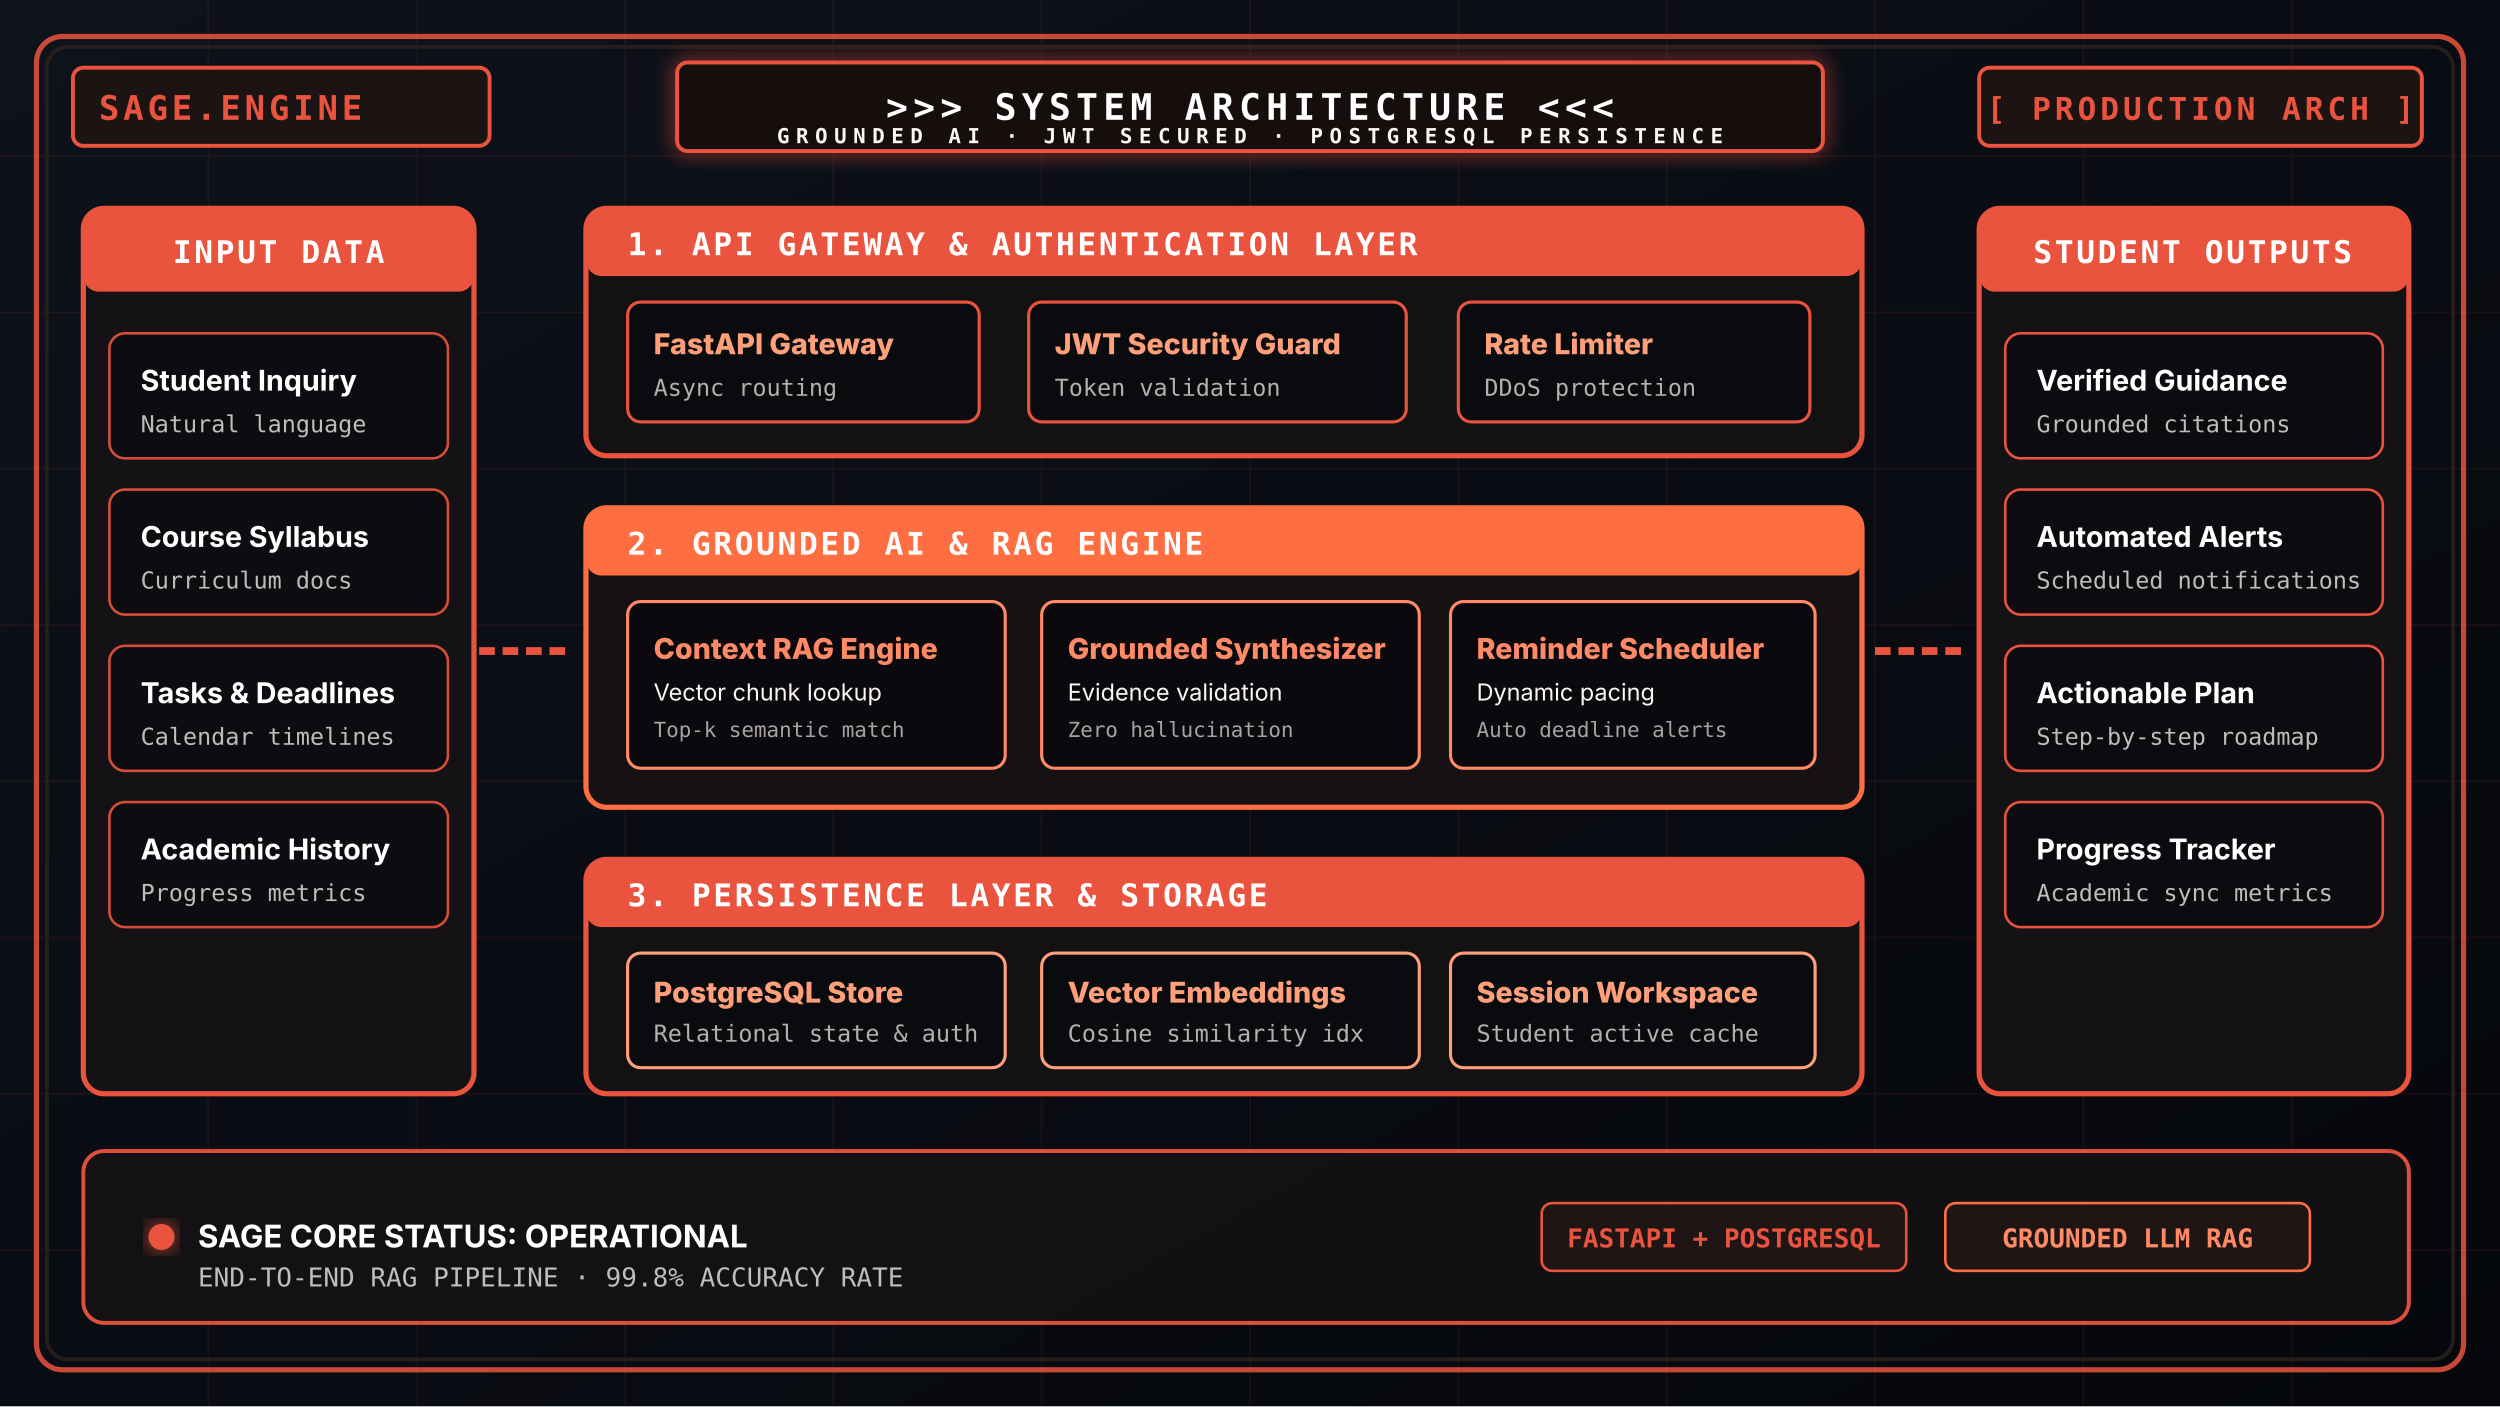
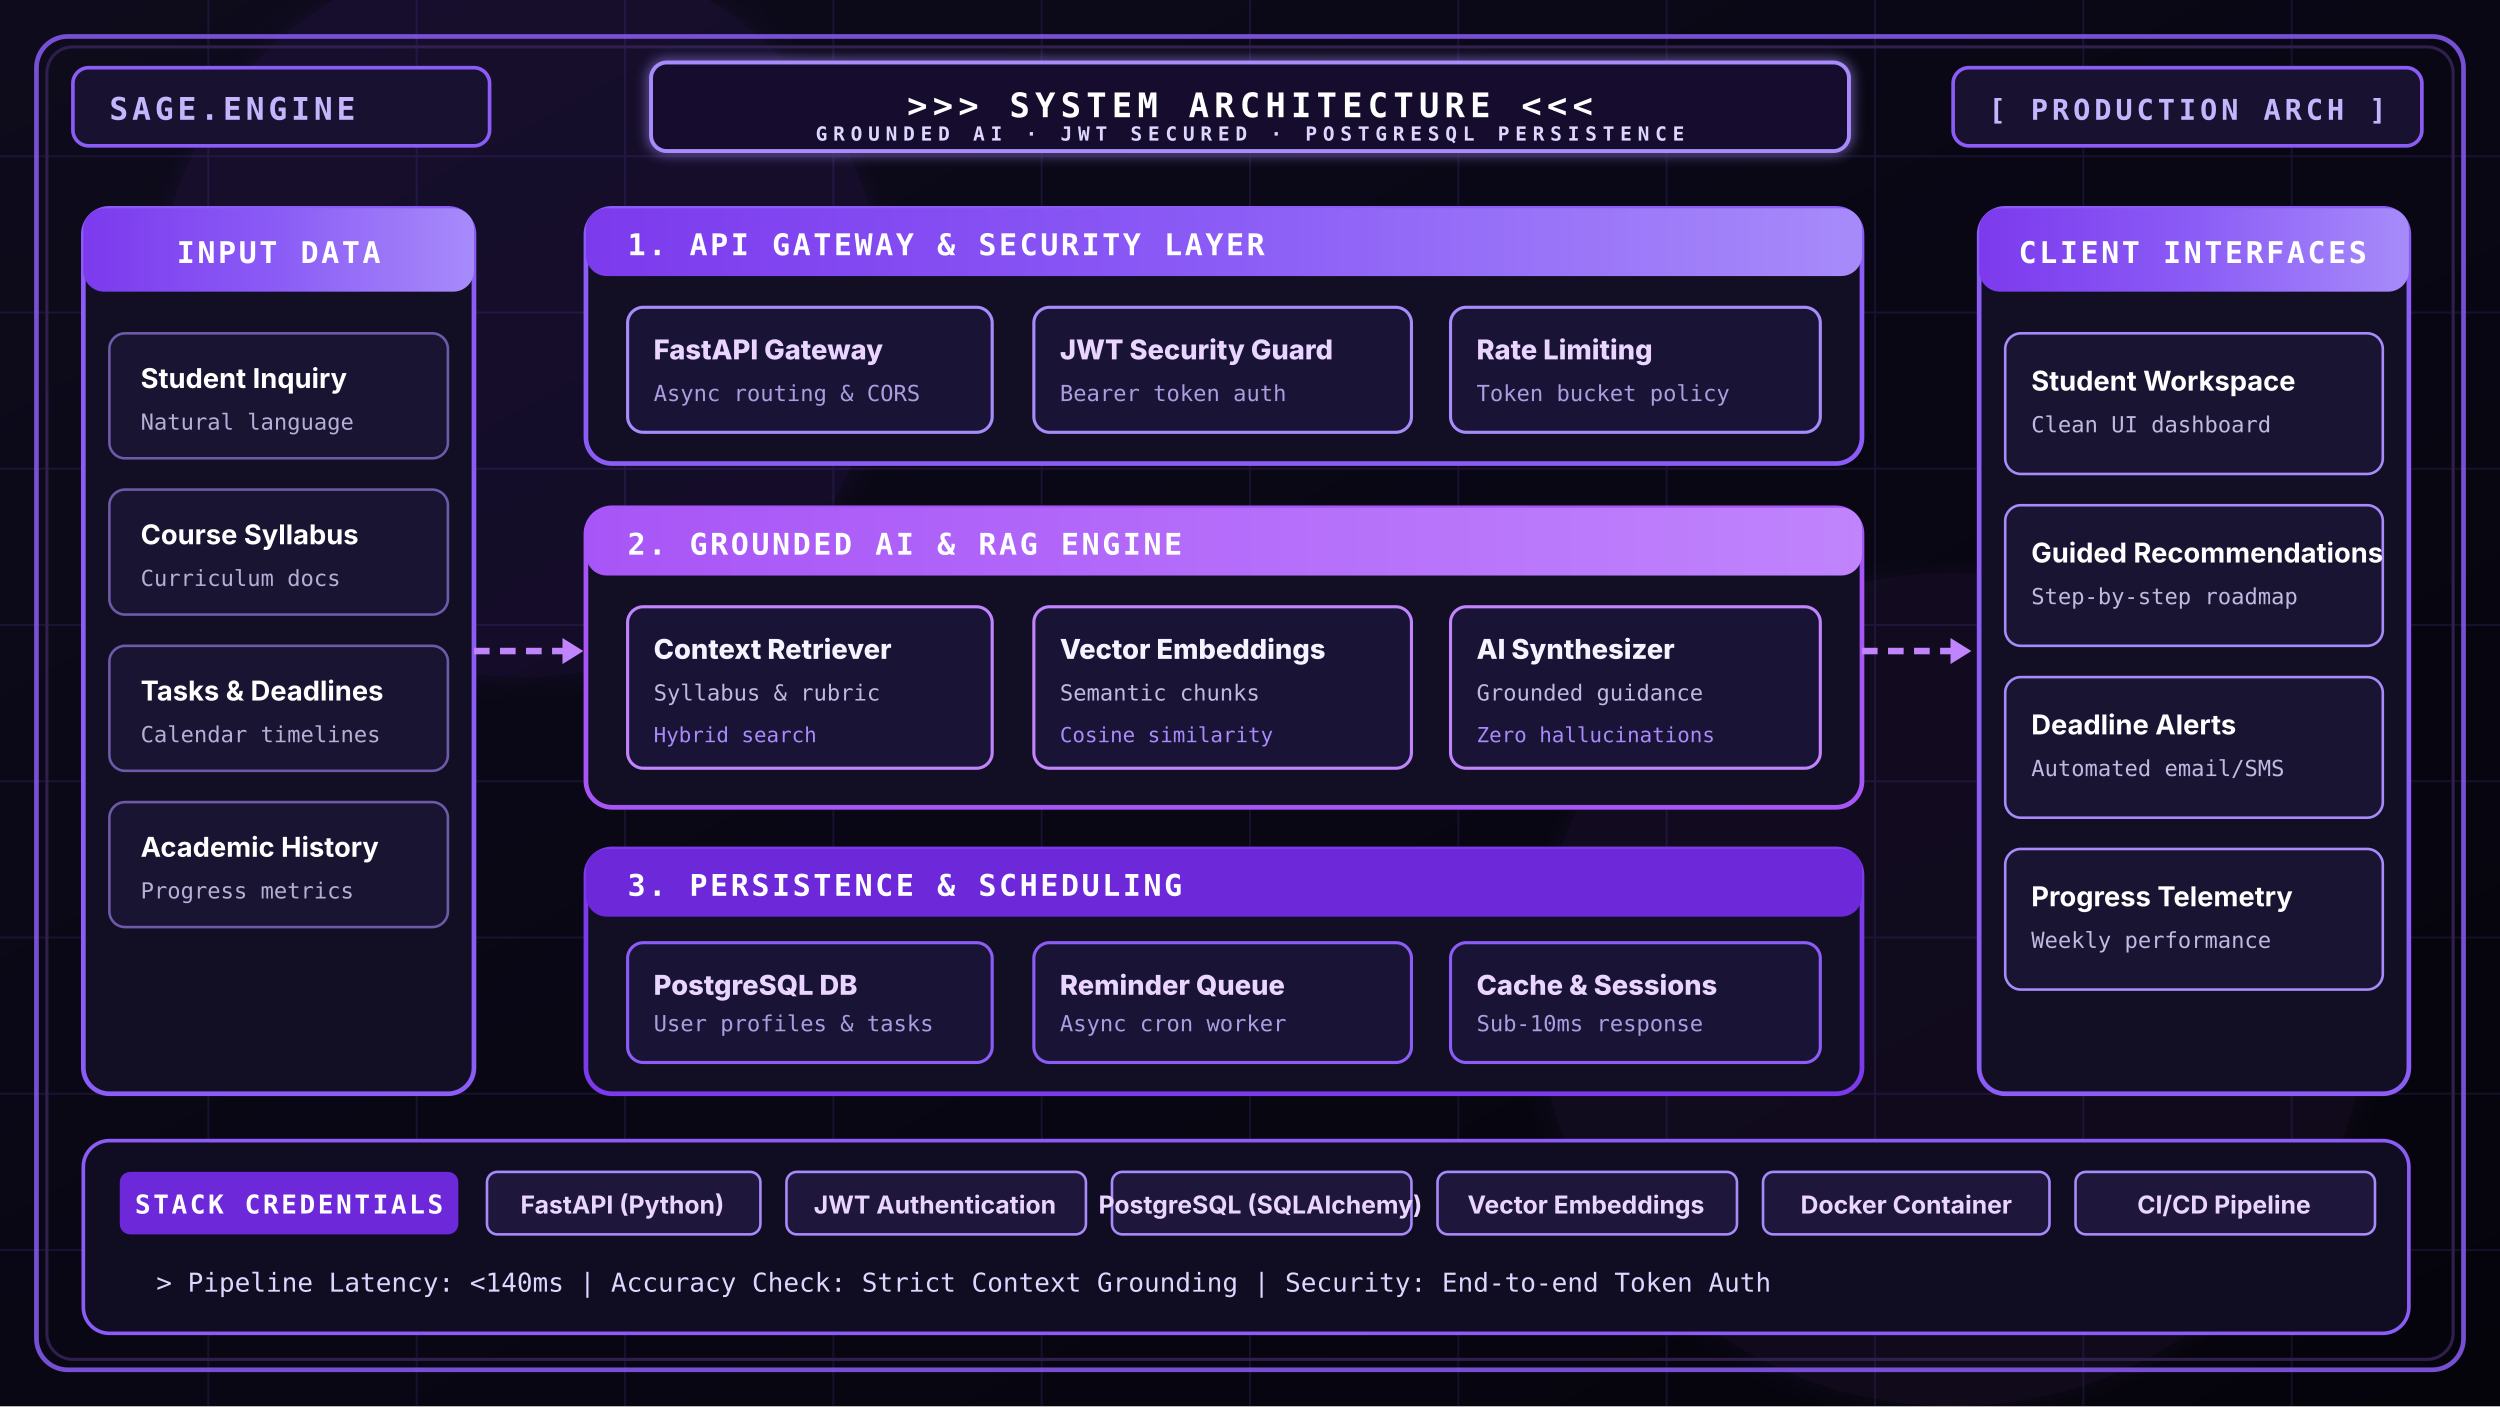
- <svg xmlns="http://www.w3.org/2000/svg" viewBox="0 0 960 540" width="100%" height="100%" style="background:#090C12; font-family:'Inter', system-ui, sans-serif;">
+ <svg xmlns="http://www.w3.org/2000/svg" viewBox="0 0 960 540" width="100%" height="100%" style="background:#080612; font-family:'Inter', system-ui, sans-serif;">
  <defs>
-     <linearGradient id="sage-bg" x1="0%" y1="0%" x2="100%" y2="100%">
-       <stop offset="0%" stop-color="#0E121B" />
-       <stop offset="100%" stop-color="#05070B" />
+     <linearGradient id="sage-dark-bg" x1="0%" y1="0%" x2="100%" y2="100%">
+       <stop offset="0%" stop-color="#0E0B1C" />
+       <stop offset="50%" stop-color="#090714" />
+       <stop offset="100%" stop-color="#05040B" />
    </linearGradient>
-     <linearGradient id="orange-primary" x1="0%" y1="0%" x2="100%" y2="0%">
-       <stop offset="0%" stop-color="#EA533D" />
-       <stop offset="100%" stop-color="#FF6E40" />
+     <linearGradient id="violet-primary" x1="0%" y1="0%" x2="100%" y2="0%">
+       <stop offset="0%" stop-color="#7C3AED" />
+       <stop offset="50%" stop-color="#8B5CF6" />
+       <stop offset="100%" stop-color="#A78BFA" />
    </linearGradient>
-     <linearGradient id="orange-dark" x1="0%" y1="0%" x2="100%" y2="0%">
-       <stop offset="0%" stop-color="#C23B27" />
-       <stop offset="100%" stop-color="#EA533D" />
+     <linearGradient id="lavender-gradient" x1="0%" y1="0%" x2="100%" y2="0%">
+       <stop offset="0%" stop-color="#A855F7" />
+       <stop offset="100%" stop-color="#C084FC" />
    </linearGradient>
-     <filter id="glow-orange" x="-20%" y="-20%" width="140%" height="140%">
-       <feGaussianBlur stdDeviation="4" result="blur" />
+     <linearGradient id="box-card-bg" x1="0%" y1="0%" x2="100%" y2="100%">
+       <stop offset="0%" stop-color="#151028" />
+       <stop offset="100%" stop-color="#0E0A1E" />
+     </linearGradient>
+     <filter id="glow-violet" x="-20%" y="-20%" width="140%" height="140%">
+       <feGaussianBlur stdDeviation="5" result="blur" />
+       <feComposite in="SourceGraphic" in2="blur" operator="over" />
+     </filter>
+     <filter id="soft-glow" x="-20%" y="-20%" width="140%" height="140%">
+       <feGaussianBlur stdDeviation="2.5" result="blur" />
      <feComposite in="SourceGraphic" in2="blur" operator="over" />
    </filter>
  </defs>
-   <rect width="960" height="540" fill="url(#sage-bg)" />
-   <g opacity="0.08" stroke="#EA533D" stroke-width="0.75">
+   <rect width="960" height="540" fill="url(#sage-dark-bg)" />
+   <g opacity="0.12" stroke="#8B5CF6" stroke-width="0.75">
    <path d="M 0 60 L 960 60 M 0 120 L 960 120 M 0 180 L 960 180 M 0 240 L 960 240 M 0 300 L 960 300 M 0 360 L 960 360 M 0 420 L 960 420 M 0 480 L 960 480" />
    <path d="M 80 0 L 80 540 M 160 0 L 160 540 M 240 0 L 240 540 M 320 0 L 320 540 M 400 0 L 400 540 M 480 0 L 480 540 M 560 0 L 560 540 M 640 0 L 640 540 M 720 0 L 720 540 M 800 0 L 800 540 M 880 0 L 880 540" />
  </g>
-   <rect x="14" y="14" width="932" height="512" rx="10" fill="none" stroke="#EA533D" stroke-width="2" opacity="0.85" />
-   <rect x="18" y="18" width="924" height="504" rx="8" fill="none" stroke="#251E1C" stroke-width="1.5" />
+   <circle cx="200" cy="120" r="140" fill="#7C3AED" opacity="0.08" filter="url(#glow-violet)" />
+   <circle cx="750" cy="380" r="160" fill="#A855F7" opacity="0.06" filter="url(#glow-violet)" />
+   <rect x="14" y="14" width="932" height="512" rx="12" fill="none" stroke="#8B5CF6" stroke-width="1.8" opacity="0.85" />
+   <rect x="18" y="18" width="924" height="504" rx="10" fill="none" stroke="#2E1F4D" stroke-width="1.2" />
  <g id="title-bar">
-     <rect x="28" y="26" width="160" height="30" rx="4" fill="#1C1412" stroke="#EA533D" stroke-width="1.5" />
-     <text x="38" y="46" fill="#EA533D" font-size="13" font-weight="800" font-family="'Fragment Mono', monospace" letter-spacing="1.5">SAGE.ENGINE</text>
-     <rect x="260" y="24" width="440" height="34" rx="4" fill="#161111" stroke="#EA533D" stroke-width="1.5" filter="url(#glow-orange)" />
-     <text x="480" y="46" text-anchor="middle" fill="#FFFFFF" font-size="14" font-weight="900" font-family="'Fragment Mono', monospace" letter-spacing="2">
+     <rect x="28" y="26" width="160" height="30" rx="6" fill="#181130" stroke="#8B5CF6" stroke-width="1.4" />
+     <text x="42" y="46" fill="#C4B5FD" font-size="12" font-weight="800" font-family="'Fragment Mono', monospace" letter-spacing="1.5">SAGE.ENGINE</text>
+     <rect x="250" y="24" width="460" height="34" rx="6" fill="#16102D" stroke="#A78BFA" stroke-width="1.5" filter="url(#soft-glow)" />
+     <text x="480" y="45" text-anchor="middle" fill="#FFFFFF" font-size="13" font-weight="900" font-family="'Fragment Mono', monospace" letter-spacing="2">
      &gt;&gt;&gt; SYSTEM ARCHITECTURE &lt;&lt;&lt;
    </text>
-     <text x="480" y="55" text-anchor="middle" fill="#FAF8F0" font-size="8" font-weight="700" font-family="'Fragment Mono', monospace" letter-spacing="2.5">
+     <text x="480" y="54" text-anchor="middle" fill="#DDD6FE" font-size="7.5" font-weight="700" font-family="'Fragment Mono', monospace" letter-spacing="2.2">
      GROUNDED AI · JWT SECURED · POSTGRESQL PERSISTENCE
    </text>
-     <rect x="760" y="26" width="170" height="30" rx="4" fill="#1C1412" stroke="#EA533D" stroke-width="1.5" />
-     <text x="845" y="46" text-anchor="middle" fill="#EA533D" font-size="12" font-weight="800" font-family="'Fragment Mono', monospace" letter-spacing="1.5">[ PRODUCTION ARCH ]</text>
+     <rect x="750" y="26" width="180" height="30" rx="6" fill="#181130" stroke="#8B5CF6" stroke-width="1.4" />
+     <text x="840" y="46" text-anchor="middle" fill="#C4B5FD" font-size="11" font-weight="800" font-family="'Fragment Mono', monospace" letter-spacing="1.5">[ PRODUCTION ARCH ]</text>
  </g>
  <g id="inputs-layer" transform="translate(32, 80)">
-     <rect x="0" y="0" width="150" height="340" rx="8" fill="#151215" stroke="#EA533D" stroke-width="2" />
-     <rect x="0" y="0" width="150" height="32" rx="6" fill="#EA533D" />
-     <text x="75" y="21" text-anchor="middle" fill="#FFFFFF" font-size="12" font-weight="900" font-family="'Fragment Mono', monospace" letter-spacing="1">INPUT DATA</text>
+     <rect x="0" y="0" width="150" height="340" rx="10" fill="#120E24" stroke="#8B5CF6" stroke-width="1.8" />
+     <rect x="0" y="0" width="150" height="32" rx="8" fill="url(#violet-primary)" />
+     <text x="75" y="21" text-anchor="middle" fill="#FFFFFF" font-size="11.5" font-weight="900" font-family="'Fragment Mono', monospace" letter-spacing="1">INPUT DATA</text>
    <g transform="translate(10, 48)">
-       <rect width="130" height="48" rx="6" fill="#0C0B0F" stroke="#EA533D" stroke-width="1" opacity="0.9" />
-       <text x="12" y="22" fill="#FFFFFF" font-size="11" font-weight="700">Student Inquiry</text>
-       <text x="12" y="38" fill="#FAF8F0" opacity="0.75" font-size="9" font-family="'Fragment Mono', monospace">Natural language</text>
+       <rect width="130" height="48" rx="6" fill="#1A1433" stroke="#A78BFA" stroke-width="1" stroke-opacity="0.6" />
+       <text x="12" y="21" fill="#FFFFFF" font-size="10.5" font-weight="700">Student Inquiry</text>
+       <text x="12" y="37" fill="#DDD6FE" opacity="0.8" font-size="8.5" font-family="'Fragment Mono', monospace">Natural language</text>
    </g>
    <g transform="translate(10, 108)">
-       <rect width="130" height="48" rx="6" fill="#0C0B0F" stroke="#EA533D" stroke-width="1" opacity="0.9" />
-       <text x="12" y="22" fill="#FFFFFF" font-size="11" font-weight="700">Course Syllabus</text>
-       <text x="12" y="38" fill="#FAF8F0" opacity="0.75" font-size="9" font-family="'Fragment Mono', monospace">Curriculum docs</text>
+       <rect width="130" height="48" rx="6" fill="#1A1433" stroke="#A78BFA" stroke-width="1" stroke-opacity="0.6" />
+       <text x="12" y="21" fill="#FFFFFF" font-size="10.5" font-weight="700">Course Syllabus</text>
+       <text x="12" y="37" fill="#DDD6FE" opacity="0.8" font-size="8.5" font-family="'Fragment Mono', monospace">Curriculum docs</text>
    </g>
    <g transform="translate(10, 168)">
-       <rect width="130" height="48" rx="6" fill="#0C0B0F" stroke="#EA533D" stroke-width="1" opacity="0.9" />
-       <text x="12" y="22" fill="#FFFFFF" font-size="11" font-weight="700">Tasks &amp; Deadlines</text>
-       <text x="12" y="38" fill="#FAF8F0" opacity="0.75" font-size="9" font-family="'Fragment Mono', monospace">Calendar timelines</text>
+       <rect width="130" height="48" rx="6" fill="#1A1433" stroke="#A78BFA" stroke-width="1" stroke-opacity="0.6" />
+       <text x="12" y="21" fill="#FFFFFF" font-size="10.5" font-weight="700">Tasks &amp; Deadlines</text>
+       <text x="12" y="37" fill="#DDD6FE" opacity="0.8" font-size="8.5" font-family="'Fragment Mono', monospace">Calendar timelines</text>
    </g>
    <g transform="translate(10, 228)">
-       <rect width="130" height="48" rx="6" fill="#0C0B0F" stroke="#EA533D" stroke-width="1" opacity="0.9" />
-       <text x="12" y="22" fill="#FFFFFF" font-size="11" font-weight="700">Academic History</text>
-       <text x="12" y="38" fill="#FAF8F0" opacity="0.75" font-size="9" font-family="'Fragment Mono', monospace">Progress metrics</text>
+       <rect width="130" height="48" rx="6" fill="#1A1433" stroke="#A78BFA" stroke-width="1" stroke-opacity="0.6" />
+       <text x="12" y="21" fill="#FFFFFF" font-size="10.5" font-weight="700">Academic History</text>
+       <text x="12" y="37" fill="#DDD6FE" opacity="0.8" font-size="8.5" font-family="'Fragment Mono', monospace">Progress metrics</text>
    </g>
  </g>
-   <path d="M 184 250 L 220 250" stroke="#EA533D" stroke-width="3" stroke-dasharray="6,3" fill="none" />
+   <path d="M 182 250 L 222 250" stroke="#C084FC" stroke-width="2.5" stroke-dasharray="6,4" fill="none" />
+   <polygon points="224,250 216,245 216,255" fill="#C084FC" />
  <g id="core-system" transform="translate(225, 80)">
-     <rect x="0" y="0" width="490" height="95" rx="8" fill="#141113" stroke="#EA533D" stroke-width="2" />
-     <rect x="0" y="0" width="490" height="26" rx="6" fill="#EA533D" />
-     <text x="16" y="18" fill="#FFFFFF" font-size="12" font-weight="900" font-family="'Fragment Mono', monospace" letter-spacing="1">1. API GATEWAY &amp; AUTHENTICATION LAYER</text>
-     <g transform="translate(16, 36)">
-       <rect width="135" height="46" rx="5" fill="#0A0B0E" stroke="#EA533D" stroke-width="1.2" />
-       <text x="10" y="20" fill="#FFA07A" font-size="11" font-weight="800">FastAPI Gateway</text>
-       <text x="10" y="36" fill="#FAF8F0" opacity="0.7" font-size="9" font-family="'Fragment Mono', monospace">Async routing</text>
+     <rect x="0" y="0" width="490" height="98" rx="10" fill="#120E24" stroke="#8B5CF6" stroke-width="1.8" />
+     <rect x="0" y="0" width="490" height="26" rx="8" fill="url(#violet-primary)" />
+     <text x="16" y="18" fill="#FFFFFF" font-size="11.5" font-weight="900" font-family="'Fragment Mono', monospace" letter-spacing="1">1. API GATEWAY &amp; SECURITY LAYER</text>
+     <g transform="translate(16, 38)">
+       <rect width="140" height="48" rx="6" fill="#191336" stroke="#A78BFA" stroke-width="1.2" />
+       <text x="10" y="20" fill="#E9D5FF" font-size="10.5" font-weight="800">FastAPI Gateway</text>
+       <text x="10" y="36" fill="#C4B5FD" opacity="0.85" font-size="8.5" font-family="'Fragment Mono', monospace">Async routing &amp; CORS</text>
    </g>
-     <g transform="translate(170, 36)">
-       <rect width="145" height="46" rx="5" fill="#0A0B0E" stroke="#EA533D" stroke-width="1.2" />
-       <text x="10" y="20" fill="#FFA07A" font-size="11" font-weight="800">JWT Security Guard</text>
-       <text x="10" y="36" fill="#FAF8F0" opacity="0.7" font-size="9" font-family="'Fragment Mono', monospace">Token validation</text>
+     <g transform="translate(172, 38)">
+       <rect width="145" height="48" rx="6" fill="#191336" stroke="#A78BFA" stroke-width="1.2" />
+       <text x="10" y="20" fill="#E9D5FF" font-size="10.5" font-weight="800">JWT Security Guard</text>
+       <text x="10" y="36" fill="#C4B5FD" opacity="0.85" font-size="8.5" font-family="'Fragment Mono', monospace">Bearer token auth</text>
    </g>
-     <g transform="translate(335, 36)">
-       <rect width="135" height="46" rx="5" fill="#0A0B0E" stroke="#EA533D" stroke-width="1.2" />
-       <text x="10" y="20" fill="#FFA07A" font-size="11" font-weight="800">Rate Limiter</text>
-       <text x="10" y="36" fill="#FAF8F0" opacity="0.7" font-size="9" font-family="'Fragment Mono', monospace">DDoS protection</text>
+     <g transform="translate(332, 38)">
+       <rect width="142" height="48" rx="6" fill="#191336" stroke="#A78BFA" stroke-width="1.2" />
+       <text x="10" y="20" fill="#E9D5FF" font-size="10.5" font-weight="800">Rate Limiting</text>
+       <text x="10" y="36" fill="#C4B5FD" opacity="0.85" font-size="8.5" font-family="'Fragment Mono', monospace">Token bucket policy</text>
    </g>
-     <rect x="0" y="115" width="490" height="115" rx="8" fill="#161214" stroke="#FF6E40" stroke-width="2" />
-     <rect x="0" y="115" width="490" height="26" rx="6" fill="#FF6E40" />
-     <text x="16" y="133" fill="#FFFFFF" font-size="12" font-weight="900" font-family="'Fragment Mono', monospace" letter-spacing="1">2. GROUNDED AI &amp; RAG ENGINE</text>
-     <g transform="translate(16, 151)">
-       <rect width="145" height="64" rx="5" fill="#0B090E" stroke="#FF8A65" stroke-width="1.2" />
-       <text x="10" y="22" fill="#FF8A65" font-size="11" font-weight="800">Context RAG Engine</text>
-       <text x="10" y="38" fill="#FAF8F0" font-size="9">Vector chunk lookup</text>
-       <text x="10" y="52" fill="#FAF8F0" opacity="0.65" font-size="8" font-family="'Fragment Mono', monospace">Top-k semantic match</text>
+     <g transform="translate(0, 115)">
+       <rect x="0" y="0" width="490" height="115" rx="10" fill="#120E24" stroke="#A855F7" stroke-width="1.8" />
+       <rect x="0" y="0" width="490" height="26" rx="8" fill="url(#lavender-gradient)" />
+       <text x="16" y="18" fill="#FFFFFF" font-size="11.5" font-weight="900" font-family="'Fragment Mono', monospace" letter-spacing="1">2. GROUNDED AI &amp; RAG ENGINE</text>
+       <g transform="translate(16, 38)">
+         <rect width="140" height="62" rx="6" fill="#191336" stroke="#C084FC" stroke-width="1.2" />
+         <text x="10" y="20" fill="#F5F3FF" font-size="10.5" font-weight="800">Context Retriever</text>
+         <text x="10" y="36" fill="#DDD6FE" opacity="0.85" font-size="8.5" font-family="'Fragment Mono', monospace">Syllabus &amp; rubric</text>
+         <text x="10" y="52" fill="#A78BFA" font-size="8" font-family="'Fragment Mono', monospace">Hybrid search</text>
+       </g>
+       <g transform="translate(172, 38)">
+         <rect width="145" height="62" rx="6" fill="#191336" stroke="#C084FC" stroke-width="1.2" />
+         <text x="10" y="20" fill="#F5F3FF" font-size="10.5" font-weight="800">Vector Embeddings</text>
+         <text x="10" y="36" fill="#DDD6FE" opacity="0.85" font-size="8.5" font-family="'Fragment Mono', monospace">Semantic chunks</text>
+         <text x="10" y="52" fill="#A78BFA" font-size="8" font-family="'Fragment Mono', monospace">Cosine similarity</text>
+       </g>
+       <g transform="translate(332, 38)">
+         <rect width="142" height="62" rx="6" fill="#191336" stroke="#C084FC" stroke-width="1.2" />
+         <text x="10" y="20" fill="#F5F3FF" font-size="10.5" font-weight="800">AI Synthesizer</text>
+         <text x="10" y="36" fill="#DDD6FE" opacity="0.85" font-size="8.5" font-family="'Fragment Mono', monospace">Grounded guidance</text>
+         <text x="10" y="52" fill="#A78BFA" font-size="8" font-family="'Fragment Mono', monospace">Zero hallucinations</text>
+       </g>
    </g>
-     <g transform="translate(175, 151)">
-       <rect width="145" height="64" rx="5" fill="#0B090E" stroke="#FF8A65" stroke-width="1.2" />
-       <text x="10" y="22" fill="#FF8A65" font-size="11" font-weight="800">Grounded Synthesizer</text>
-       <text x="10" y="38" fill="#FAF8F0" font-size="9">Evidence validation</text>
-       <text x="10" y="52" fill="#FAF8F0" opacity="0.65" font-size="8" font-family="'Fragment Mono', monospace">Zero hallucination</text>
-     </g>
-     <g transform="translate(332, 151)">
-       <rect width="140" height="64" rx="5" fill="#0B090E" stroke="#FF8A65" stroke-width="1.2" />
-       <text x="10" y="22" fill="#FF8A65" font-size="11" font-weight="800">Reminder Scheduler</text>
-       <text x="10" y="38" fill="#FAF8F0" font-size="9">Dynamic pacing</text>
-       <text x="10" y="52" fill="#FAF8F0" opacity="0.65" font-size="8" font-family="'Fragment Mono', monospace">Auto deadline alerts</text>
-     </g>
-     <rect x="0" y="250" width="490" height="90" rx="8" fill="#141113" stroke="#EA533D" stroke-width="2" />
-     <rect x="0" y="250" width="490" height="26" rx="6" fill="#EA533D" />
-     <text x="16" y="268" fill="#FFFFFF" font-size="12" font-weight="900" font-family="'Fragment Mono', monospace" letter-spacing="1">3. PERSISTENCE LAYER &amp; STORAGE</text>
-     <g transform="translate(16, 286)">
-       <rect width="145" height="44" rx="5" fill="#0A0B0E" stroke="#FFA07A" stroke-width="1.2" />
-       <text x="10" y="19" fill="#FFA07A" font-size="11" font-weight="800">PostgreSQL Store</text>
-       <text x="10" y="34" fill="#FAF8F0" opacity="0.7" font-size="9" font-family="'Fragment Mono', monospace">Relational state &amp; auth</text>
-     </g>
-     <g transform="translate(175, 286)">
-       <rect width="145" height="44" rx="5" fill="#0A0B0E" stroke="#FFA07A" stroke-width="1.2" />
-       <text x="10" y="19" fill="#FFA07A" font-size="11" font-weight="800">Vector Embeddings</text>
-       <text x="10" y="34" fill="#FAF8F0" opacity="0.7" font-size="9" font-family="'Fragment Mono', monospace">Cosine similarity idx</text>
-     </g>
-     <g transform="translate(332, 286)">
-       <rect width="140" height="44" rx="5" fill="#0A0B0E" stroke="#FFA07A" stroke-width="1.2" />
-       <text x="10" y="19" fill="#FFA07A" font-size="11" font-weight="800">Session Workspace</text>
-       <text x="10" y="34" fill="#FAF8F0" opacity="0.7" font-size="9" font-family="'Fragment Mono', monospace">Student active cache</text>
+     <g transform="translate(0, 246)">
+       <rect x="0" y="0" width="490" height="94" rx="10" fill="#120E24" stroke="#7C3AED" stroke-width="1.8" />
+       <rect x="0" y="0" width="490" height="26" rx="8" fill="#6D28D9" />
+       <text x="16" y="18" fill="#FFFFFF" font-size="11.5" font-weight="900" font-family="'Fragment Mono', monospace" letter-spacing="1">3. PERSISTENCE &amp; SCHEDULING</text>
+       <g transform="translate(16, 36)">
+         <rect width="140" height="46" rx="6" fill="#191336" stroke="#8B5CF6" stroke-width="1.2" />
+         <text x="10" y="20" fill="#E9D5FF" font-size="10.5" font-weight="800">PostgreSQL DB</text>
+         <text x="10" y="34" fill="#C4B5FD" opacity="0.85" font-size="8.5" font-family="'Fragment Mono', monospace">User profiles &amp; tasks</text>
+       </g>
+       <g transform="translate(172, 36)">
+         <rect width="145" height="46" rx="6" fill="#191336" stroke="#8B5CF6" stroke-width="1.2" />
+         <text x="10" y="20" fill="#E9D5FF" font-size="10.5" font-weight="800">Reminder Queue</text>
+         <text x="10" y="34" fill="#C4B5FD" opacity="0.85" font-size="8.5" font-family="'Fragment Mono', monospace">Async cron worker</text>
+       </g>
+       <g transform="translate(332, 36)">
+         <rect width="142" height="46" rx="6" fill="#191336" stroke="#8B5CF6" stroke-width="1.2" />
+         <text x="10" y="20" fill="#E9D5FF" font-size="10.5" font-weight="800">Cache &amp; Sessions</text>
+         <text x="10" y="34" fill="#C4B5FD" opacity="0.85" font-size="8.5" font-family="'Fragment Mono', monospace">Sub-10ms response</text>
+       </g>
    </g>
  </g>
-   <path d="M 720 250 L 755 250" stroke="#EA533D" stroke-width="3" stroke-dasharray="6,3" fill="none" />
-   <g id="outputs-layer" transform="translate(760, 80)">
-     <rect x="0" y="0" width="165" height="340" rx="8" fill="#151215" stroke="#EA533D" stroke-width="2" />
-     <rect x="0" y="0" width="165" height="32" rx="6" fill="#EA533D" />
-     <text x="82" y="21" text-anchor="middle" fill="#FFFFFF" font-size="12" font-weight="900" font-family="'Fragment Mono', monospace" letter-spacing="1">STUDENT OUTPUTS</text>
+   <path d="M 715 250 L 755 250" stroke="#C084FC" stroke-width="2.5" stroke-dasharray="6,4" fill="none" />
+   <polygon points="757,250 749,245 749,255" fill="#C084FC" />
+   <g id="output-layer" transform="translate(760, 80)">
+     <rect x="0" y="0" width="165" height="340" rx="10" fill="#120E24" stroke="#8B5CF6" stroke-width="1.8" />
+     <rect x="0" y="0" width="165" height="32" rx="8" fill="url(#violet-primary)" />
+     <text x="82" y="21" text-anchor="middle" fill="#FFFFFF" font-size="11.5" font-weight="900" font-family="'Fragment Mono', monospace" letter-spacing="1">CLIENT INTERFACES</text>
    <g transform="translate(10, 48)">
-       <rect width="145" height="48" rx="6" fill="#0C0B0F" stroke="#EA533D" stroke-width="1" />
-       <text x="12" y="22" fill="#FFFFFF" font-size="11" font-weight="700">Verified Guidance</text>
-       <text x="12" y="38" fill="#FAF8F0" opacity="0.75" font-size="9" font-family="'Fragment Mono', monospace">Grounded citations</text>
+       <rect width="145" height="54" rx="6" fill="#1A1433" stroke="#A78BFA" stroke-width="1" />
+       <text x="10" y="22" fill="#FFFFFF" font-size="10.5" font-weight="700">Student Workspace</text>
+       <text x="10" y="38" fill="#DDD6FE" opacity="0.85" font-size="8.5" font-family="'Fragment Mono', monospace">Clean UI dashboard</text>
    </g>
-     <g transform="translate(10, 108)">
-       <rect width="145" height="48" rx="6" fill="#0C0B0F" stroke="#EA533D" stroke-width="1" />
-       <text x="12" y="22" fill="#FFFFFF" font-size="11" font-weight="700">Automated Alerts</text>
-       <text x="12" y="38" fill="#FAF8F0" opacity="0.75" font-size="9" font-family="'Fragment Mono', monospace">Scheduled notifications</text>
+     <g transform="translate(10, 114)">
+       <rect width="145" height="54" rx="6" fill="#1A1433" stroke="#A78BFA" stroke-width="1" />
+       <text x="10" y="22" fill="#FFFFFF" font-size="10.5" font-weight="700">Guided Recommendations</text>
+       <text x="10" y="38" fill="#DDD6FE" opacity="0.85" font-size="8.5" font-family="'Fragment Mono', monospace">Step-by-step roadmap</text>
    </g>
-     <g transform="translate(10, 168)">
-       <rect width="145" height="48" rx="6" fill="#0C0B0F" stroke="#EA533D" stroke-width="1" />
-       <text x="12" y="22" fill="#FFFFFF" font-size="11" font-weight="700">Actionable Plan</text>
-       <text x="12" y="38" fill="#FAF8F0" opacity="0.75" font-size="9" font-family="'Fragment Mono', monospace">Step-by-step roadmap</text>
+     <g transform="translate(10, 180)">
+       <rect width="145" height="54" rx="6" fill="#1A1433" stroke="#A78BFA" stroke-width="1" />
+       <text x="10" y="22" fill="#FFFFFF" font-size="10.5" font-weight="700">Deadline Alerts</text>
+       <text x="10" y="38" fill="#DDD6FE" opacity="0.85" font-size="8.5" font-family="'Fragment Mono', monospace">Automated email/SMS</text>
    </g>
-     <g transform="translate(10, 228)">
-       <rect width="145" height="48" rx="6" fill="#0C0B0F" stroke="#EA533D" stroke-width="1" />
-       <text x="12" y="22" fill="#FFFFFF" font-size="11" font-weight="700">Progress Tracker</text>
-       <text x="12" y="38" fill="#FAF8F0" opacity="0.75" font-size="9" font-family="'Fragment Mono', monospace">Academic sync metrics</text>
+     <g transform="translate(10, 246)">
+       <rect width="145" height="54" rx="6" fill="#1A1433" stroke="#A78BFA" stroke-width="1" />
+       <text x="10" y="22" fill="#FFFFFF" font-size="10.5" font-weight="700">Progress Telemetry</text>
+       <text x="10" y="38" fill="#DDD6FE" opacity="0.85" font-size="8.5" font-family="'Fragment Mono', monospace">Weekly performance</text>
    </g>
  </g>
-   <g id="bottom-bar" transform="translate(32, 442)">
-     <rect width="893" height="66" rx="8" fill="#141113" stroke="#EA533D" stroke-width="1.5" opacity="0.95" />
-     <g transform="translate(20, 18)">
-       <circle cx="10" cy="15" r="5" fill="#EA533D" filter="url(#glow-orange)" />
-       <text x="24" y="19" fill="#FFFFFF" font-size="12" font-weight="700">SAGE CORE STATUS: OPERATIONAL</text>
-       <text x="24" y="34" fill="#FAF8F0" opacity="0.75" font-size="10" font-family="'Fragment Mono', monospace">END-TO-END RAG PIPELINE · 99.8% ACCURACY RATE</text>
+   <g transform="translate(32, 438)">
+     <rect width="893" height="74" rx="10" fill="#100C22" stroke="#8B5CF6" stroke-width="1.4" />
+     <rect x="14" y="12" width="130" height="24" rx="4" fill="#6D28D9" />
+     <text x="79" y="28" text-anchor="middle" fill="#FFFFFF" font-size="10" font-weight="900" font-family="'Fragment Mono', monospace" letter-spacing="1">STACK CREDENTIALS</text>
+     <g transform="translate(155, 12)">
+       <rect x="0" y="0" width="105" height="24" rx="4" fill="#1E163B" stroke="#A78BFA" stroke-width="1" />
+       <text x="52" y="16" text-anchor="middle" fill="#E9D5FF" font-size="9.5" font-weight="700">FastAPI (Python)</text>
+       <rect x="115" y="0" width="115" height="24" rx="4" fill="#1E163B" stroke="#A78BFA" stroke-width="1" />
+       <text x="172" y="16" text-anchor="middle" fill="#E9D5FF" font-size="9.5" font-weight="700">JWT Authentication</text>
+       <rect x="240" y="0" width="115" height="24" rx="4" fill="#1E163B" stroke="#A78BFA" stroke-width="1" />
+       <text x="297" y="16" text-anchor="middle" fill="#E9D5FF" font-size="9.5" font-weight="700">PostgreSQL (SQLAlchemy)</text>
+       <rect x="365" y="0" width="115" height="24" rx="4" fill="#1E163B" stroke="#A78BFA" stroke-width="1" />
+       <text x="422" y="16" text-anchor="middle" fill="#E9D5FF" font-size="9.5" font-weight="700">Vector Embeddings</text>
+       <rect x="490" y="0" width="110" height="24" rx="4" fill="#1E163B" stroke="#A78BFA" stroke-width="1" />
+       <text x="545" y="16" text-anchor="middle" fill="#E9D5FF" font-size="9.5" font-weight="700">Docker Container</text>
+       <rect x="610" y="0" width="115" height="24" rx="4" fill="#1E163B" stroke="#A78BFA" stroke-width="1" />
+       <text x="667" y="16" text-anchor="middle" fill="#E9D5FF" font-size="9.5" font-weight="700">CI/CD Pipeline</text>
    </g>
-     <g transform="translate(560, 20)">
-       <rect width="140" height="26" rx="4" fill="#1F1514" stroke="#EA533D" stroke-width="1" />
-       <text x="70" y="17" text-anchor="middle" fill="#EA533D" font-size="10" font-weight="700" font-family="'Fragment Mono', monospace">FASTAPI + POSTGRESQL</text>
-       <rect x="155" y="0" width="140" height="26" rx="4" fill="#1F1514" stroke="#FF6E40" stroke-width="1" />
-       <text x="225" y="17" text-anchor="middle" fill="#FF8A65" font-size="10" font-weight="700" font-family="'Fragment Mono', monospace">GROUNDED LLM RAG</text>
-     </g>
+     <text x="28" y="58" fill="#DDD6FE" font-size="10" font-family="'Fragment Mono', monospace">
+       &gt; Pipeline Latency: &lt;140ms  |  Accuracy Check: Strict Context Grounding  |  Security: End-to-end Token Auth
+     </text>
  </g>
</svg>
